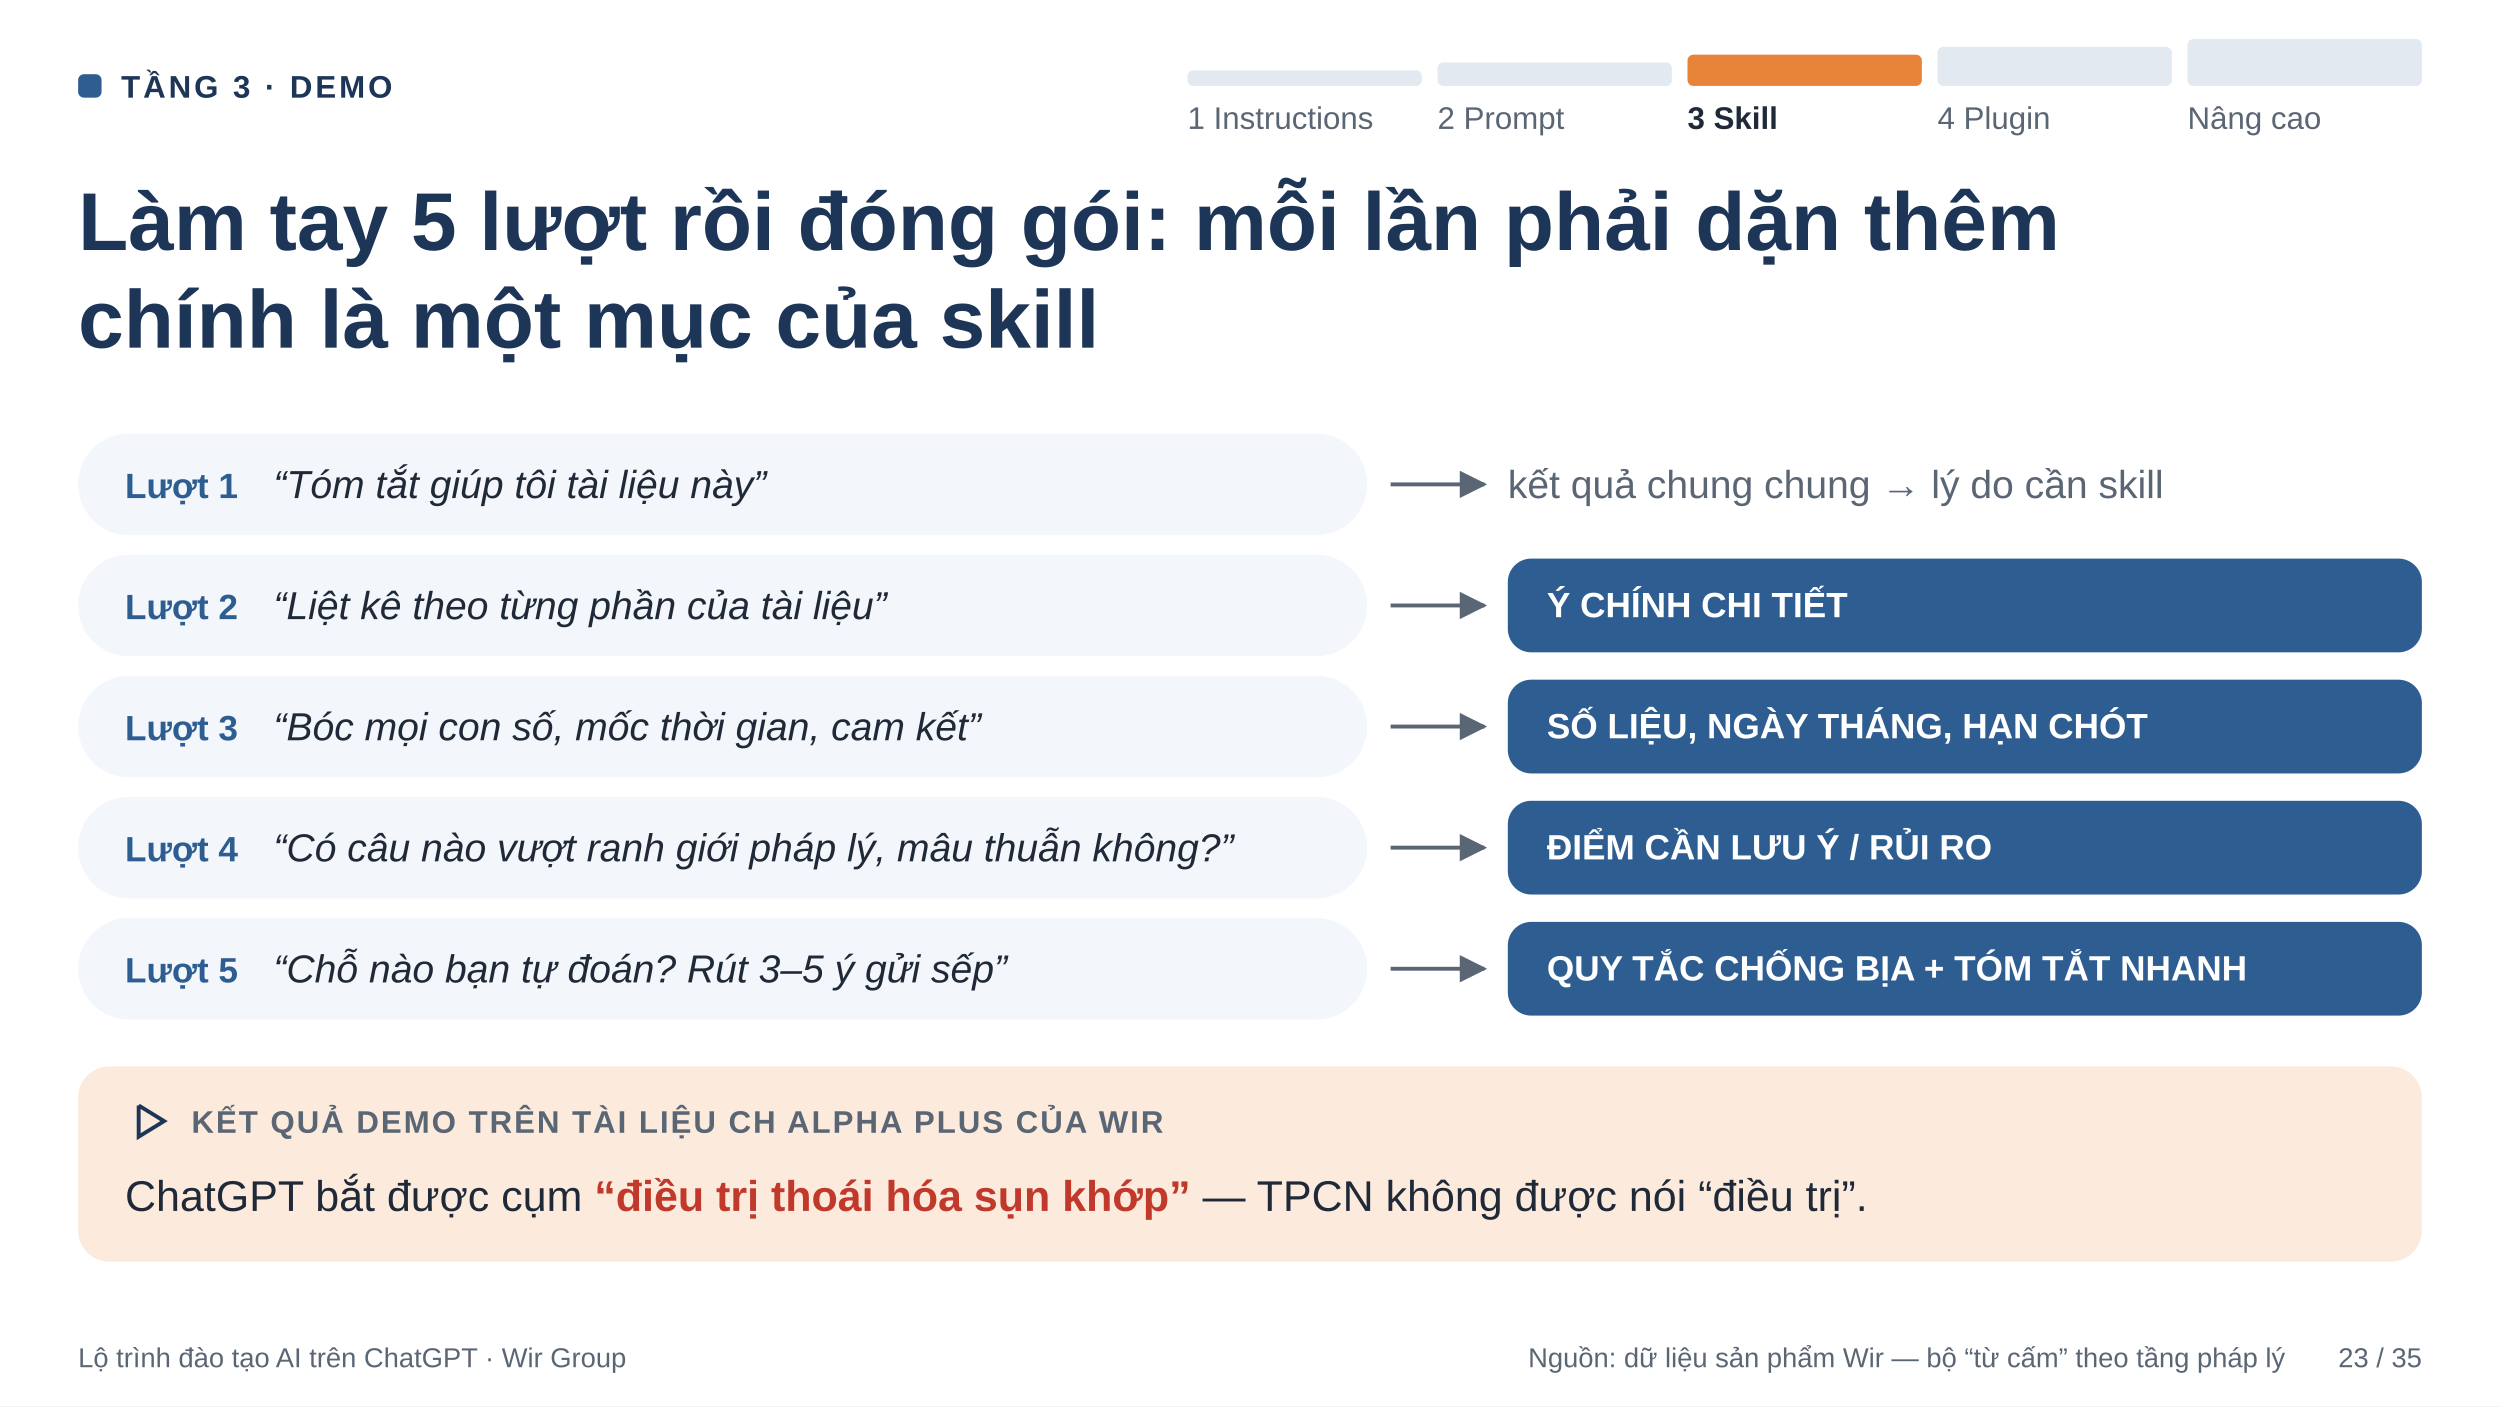
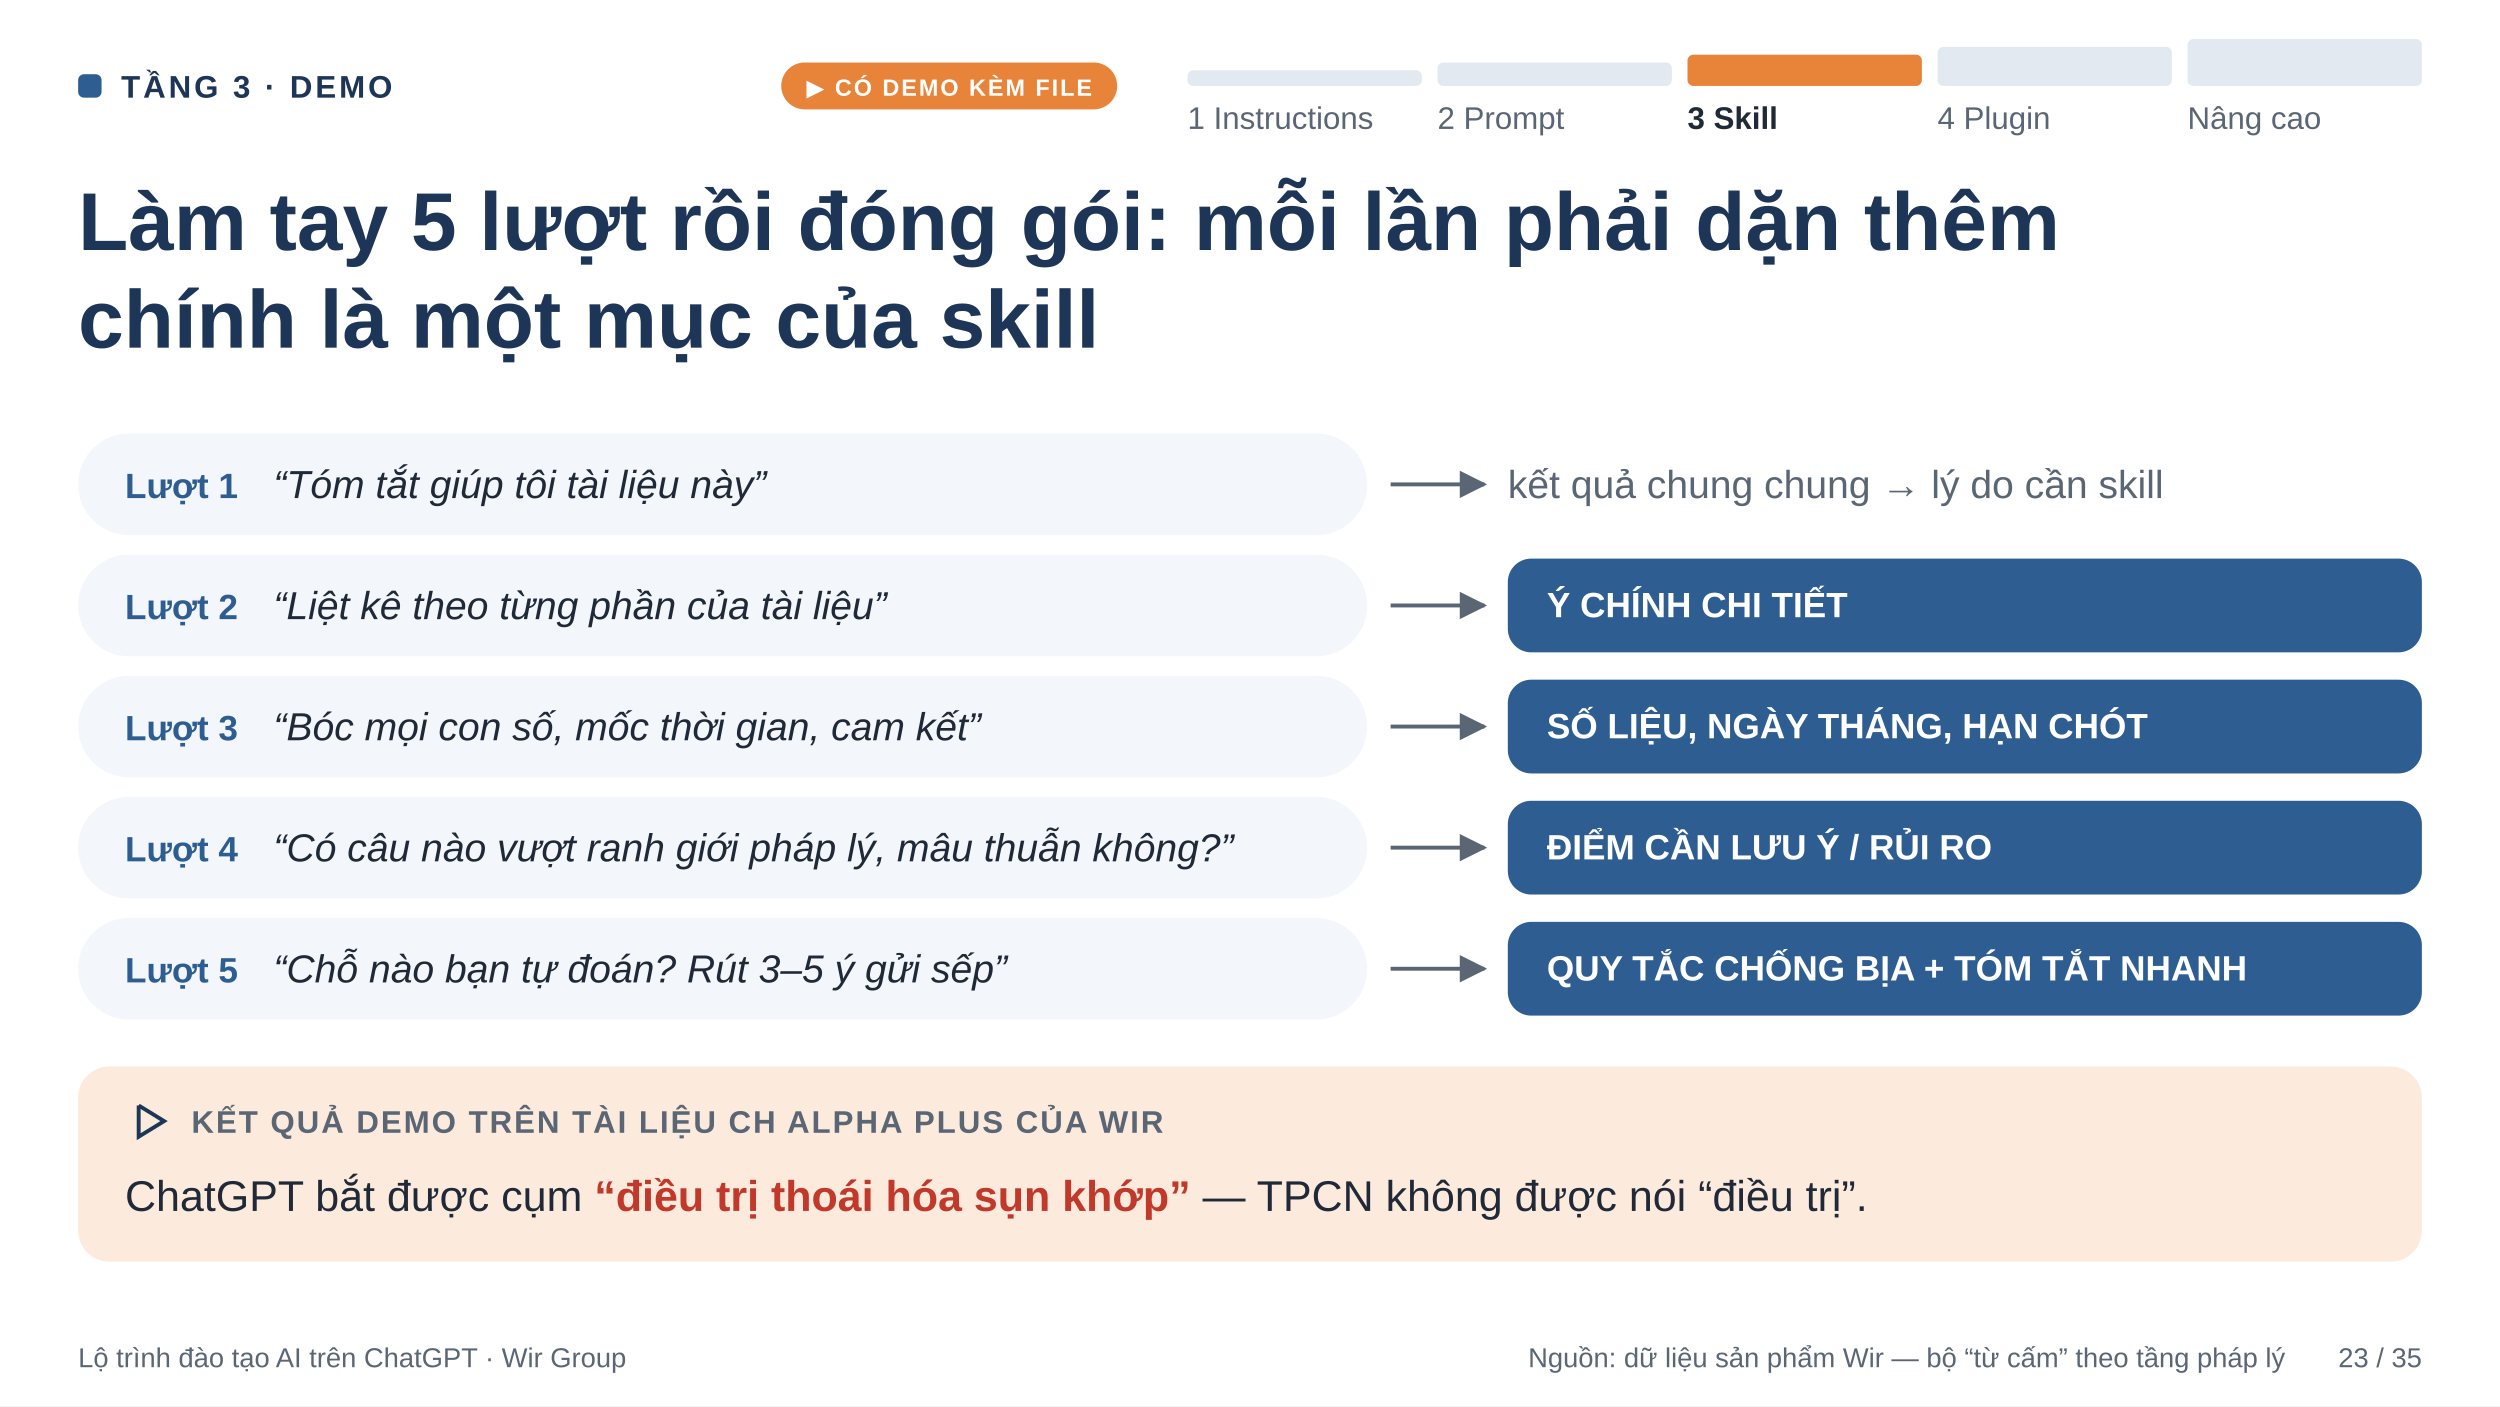
<svg xmlns="http://www.w3.org/2000/svg" viewBox="0 0 1280 720" width="1280" height="720" font-family="Aptos, 'Segoe UI', Arial, sans-serif" data-pptx-page-role="content">
  <defs>
    <marker id="arrow-muted" viewBox="0 0 10 10" refX="9" refY="5" markerWidth="7" markerHeight="7" orient="auto">
      <polygon points="0,0 10,5 0,10" fill="#5B6675" />
    </marker>
  </defs>
  <rect id="bg" data-pptx-role="background" x="0" y="0" width="1280" height="720" fill="#FFFFFF" />
  <g id="section-kicker" data-pptx-role="chrome" data-pptx-bounds="40 30 540 30">
    <rect x="40" y="38" width="12" height="12" rx="3" fill="#2E5E91" />
    <text x="62" y="50" font-size="16" font-weight="bold" letter-spacing="1.5" fill="#1D3557">TẦNG 3 · DEMO</text>
+   </g>
+   <g id="demo-flag" data-pptx-role="chrome" data-pptx-bounds="400 30 180 28">
+     <rect x="400" y="32" width="172" height="24" rx="12" fill="#E8833A" />
+     <text x="486" y="49" font-size="12" font-weight="bold" letter-spacing="1" fill="#FFFFFF" text-anchor="middle">▶ CÓ DEMO KÈM FILE</text>
  </g>
  <g id="roadmap-tracker" data-pptx-role="chrome" data-pptx-bounds="600 14 640 62">
    <rect x="608" y="36" width="120" height="8" rx="3" fill="#E3E9F1" />
    <rect x="736" y="32" width="120" height="12" rx="3" fill="#E3E9F1" />
    <rect x="864" y="28" width="120" height="16" rx="3" fill="#E8833A" />
    <rect x="992" y="24" width="120" height="20" rx="3" fill="#E3E9F1" />
    <rect x="1120" y="20" width="120" height="24" rx="3" fill="#E3E9F1" />
    <text x="608" y="66" font-size="16" fill="#5B6675">1 Instructions</text>
    <text x="736" y="66" font-size="16" fill="#5B6675">2 Prompt</text>
    <text x="864" y="66" font-size="16" font-weight="bold" fill="#1F2937">3 Skill</text>
    <text x="992" y="66" font-size="16" fill="#5B6675">4 Plugin</text>
    <text x="1120" y="66" font-size="16" fill="#5B6675">Nâng cao</text>
  </g>
  <text font-size="42" font-weight="bold" fill="#1D3557" x="40" y="128">Làm tay 5 lượt rồi đóng gói: mỗi lần phải dặn thêm</text>
  <text font-size="42" font-weight="bold" fill="#1D3557" x="40" y="178">chính là một mục của skill</text>
  <g id="turn-1" data-pptx-bounds="40 222 1200 52">
    <rect x="40" y="222" width="660" height="52" rx="26" fill="#F3F6FA" />
    <text x="64" y="255" font-size="18" font-weight="bold" fill="#2E5E91">Lượt 1</text>
    <text x="140" y="255" font-size="20" font-style="italic" fill="#1F2937">“Tóm tắt giúp tôi tài liệu này”</text>
    <line x1="712" y1="248" x2="760" y2="248" stroke="#5B6675" stroke-width="2" marker-end="url(#arrow-muted)" />
    <text x="772" y="255" font-size="20" fill="#5B6675">kết quả chung chung → lý do cần skill</text>
  </g>
  <g id="turn-2" data-pptx-bounds="40 284 1200 52">
    <rect x="40" y="284" width="660" height="52" rx="26" fill="#F3F6FA" />
    <text x="64" y="317" font-size="18" font-weight="bold" fill="#2E5E91">Lượt 2</text>
    <text x="140" y="317" font-size="20" font-style="italic" fill="#1F2937">“Liệt kê theo từng phần của tài liệu”</text>
    <line x1="712" y1="310" x2="760" y2="310" stroke="#5B6675" stroke-width="2" marker-end="url(#arrow-muted)" />
    <rect x="772" y="286" width="468" height="48" rx="12" fill="#2E5E91" />
    <text x="792" y="316" font-size="18" font-weight="bold" fill="#FFFFFF">Ý CHÍNH CHI TIẾT</text>
  </g>
  <g id="turn-3" data-pptx-bounds="40 346 1200 52">
    <rect x="40" y="346" width="660" height="52" rx="26" fill="#F3F6FA" />
    <text x="64" y="379" font-size="18" font-weight="bold" fill="#2E5E91">Lượt 3</text>
    <text x="140" y="379" font-size="20" font-style="italic" fill="#1F2937">“Bóc mọi con số, mốc thời gian, cam kết”</text>
    <line x1="712" y1="372" x2="760" y2="372" stroke="#5B6675" stroke-width="2" marker-end="url(#arrow-muted)" />
    <rect x="772" y="348" width="468" height="48" rx="12" fill="#2E5E91" />
    <text x="792" y="378" font-size="18" font-weight="bold" fill="#FFFFFF">SỐ LIỆU, NGÀY THÁNG, HẠN CHÓT</text>
  </g>
  <g id="turn-4" data-pptx-bounds="40 408 1200 52">
    <rect x="40" y="408" width="660" height="52" rx="26" fill="#F3F6FA" />
    <text x="64" y="441" font-size="18" font-weight="bold" fill="#2E5E91">Lượt 4</text>
    <text x="140" y="441" font-size="20" font-style="italic" fill="#1F2937">“Có câu nào vượt ranh giới pháp lý, mâu thuẫn không?”</text>
    <line x1="712" y1="434" x2="760" y2="434" stroke="#5B6675" stroke-width="2" marker-end="url(#arrow-muted)" />
    <rect x="772" y="410" width="468" height="48" rx="12" fill="#2E5E91" />
    <text x="792" y="440" font-size="18" font-weight="bold" fill="#FFFFFF">ĐIỂM CẦN LƯU Ý / RỦI RO</text>
  </g>
  <g id="turn-5" data-pptx-bounds="40 470 1200 52">
    <rect x="40" y="470" width="660" height="52" rx="26" fill="#F3F6FA" />
    <text x="64" y="503" font-size="18" font-weight="bold" fill="#2E5E91">Lượt 5</text>
    <text x="140" y="503" font-size="20" font-style="italic" fill="#1F2937">“Chỗ nào bạn tự đoán? Rút 3–5 ý gửi sếp”</text>
    <line x1="712" y1="496" x2="760" y2="496" stroke="#5B6675" stroke-width="2" marker-end="url(#arrow-muted)" />
    <rect x="772" y="472" width="468" height="48" rx="12" fill="#2E5E91" />
    <text x="792" y="502" font-size="18" font-weight="bold" fill="#FFFFFF">QUY TẮC CHỐNG BỊA + TÓM TẮT NHANH</text>
  </g>
  <g id="demo-result" data-pptx-bounds="40 546 1200 100">
    <rect x="40" y="546" width="1200" height="100" rx="16" fill="#FCEBDD" />
    <g transform="translate(64, 562)" fill="none" stroke="#1D3557" stroke-width="2">
      <path d="M7 4v16l13 -8l-13 -8" />
    </g>
    <text x="98" y="580" font-size="16" font-weight="bold" letter-spacing="1" fill="#5B6675">KẾT QUẢ DEMO TRÊN TÀI LIỆU CH ALPHA PLUS CỦA WIR</text>
    <text x="64" y="620" font-size="22" fill="#1F2937">ChatGPT bắt được cụm <tspan font-weight="bold" fill="#C0392B">“điều trị thoái hóa sụn khớp”</tspan> — TPCN không được nói “điều trị”.</text>
  </g>
  <text id="footer-course" data-pptx-role="footer" x="40" y="700" font-size="14" fill="#5B6675">Lộ trình đào tạo AI trên ChatGPT · Wir Group</text>
  <text id="source-note" data-pptx-role="footer" x="1170" y="700" font-size="14" text-anchor="end" fill="#5B6675">Nguồn: dữ liệu sản phẩm Wir — bộ “từ cấm” theo tầng pháp lý</text>
  <text id="page-number" data-pptx-role="page-number" x="1240" y="700" font-size="14" text-anchor="end" fill="#5B6675">23 / 35</text>
</svg>
